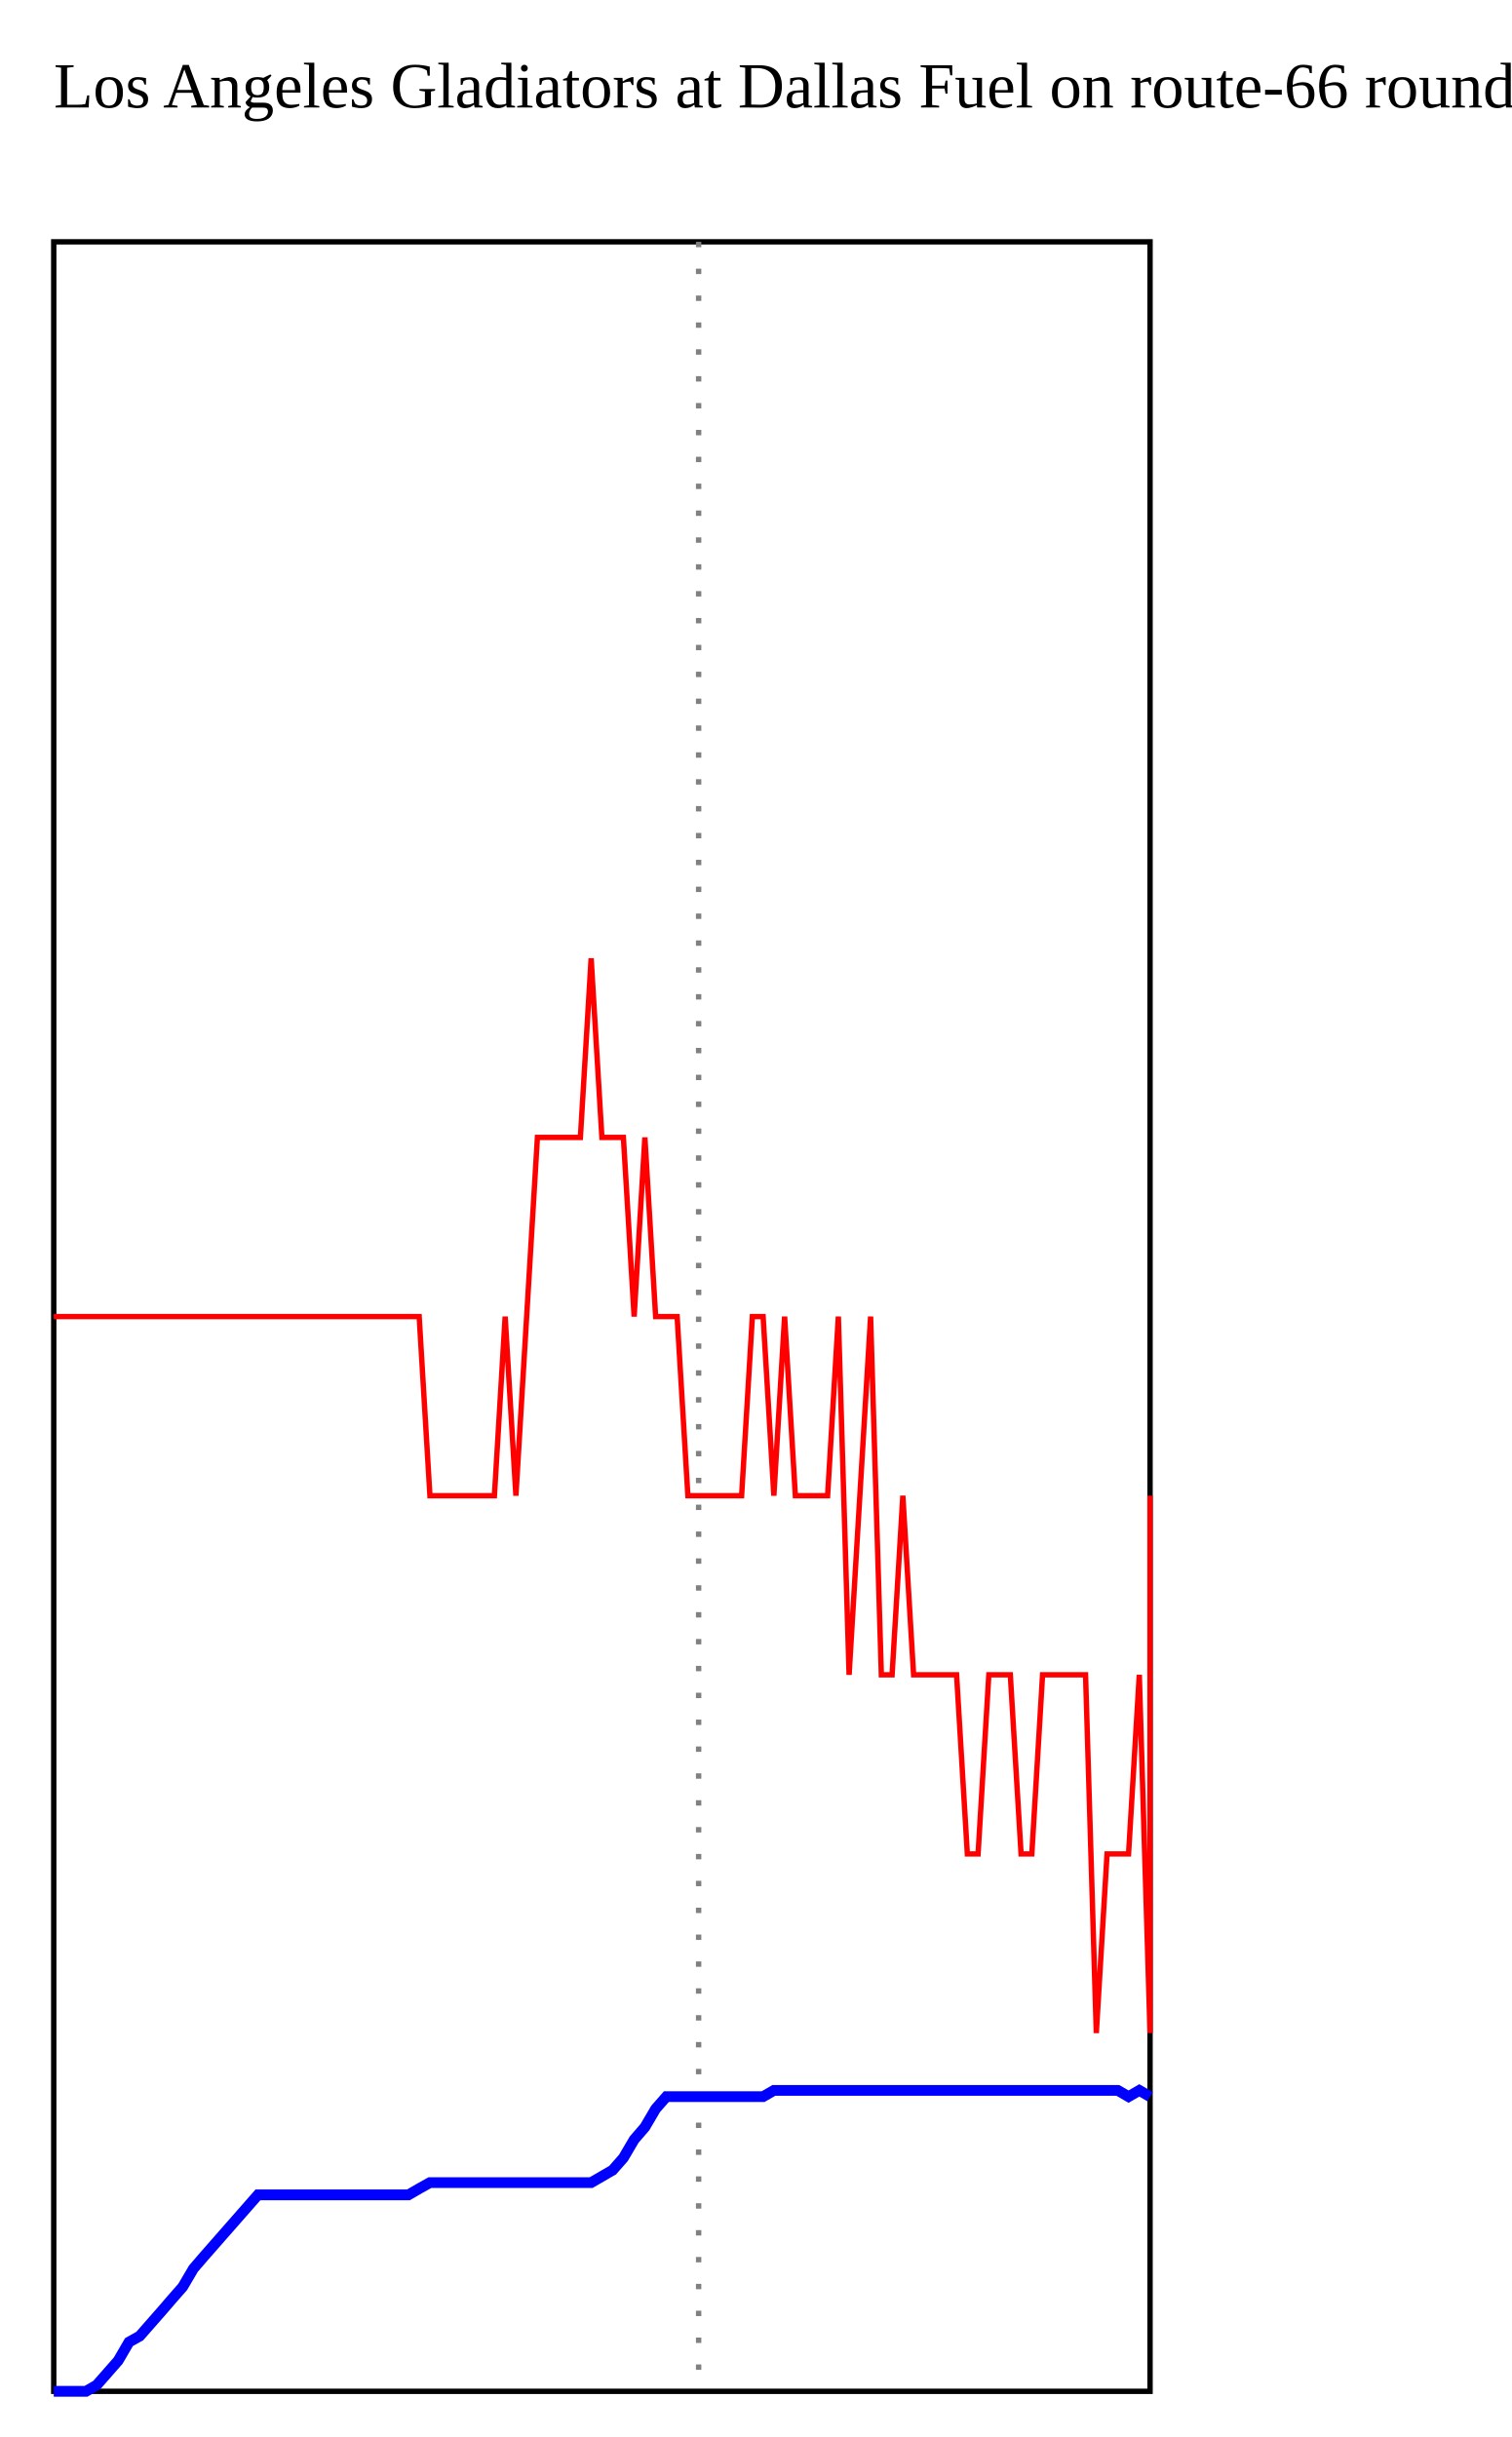
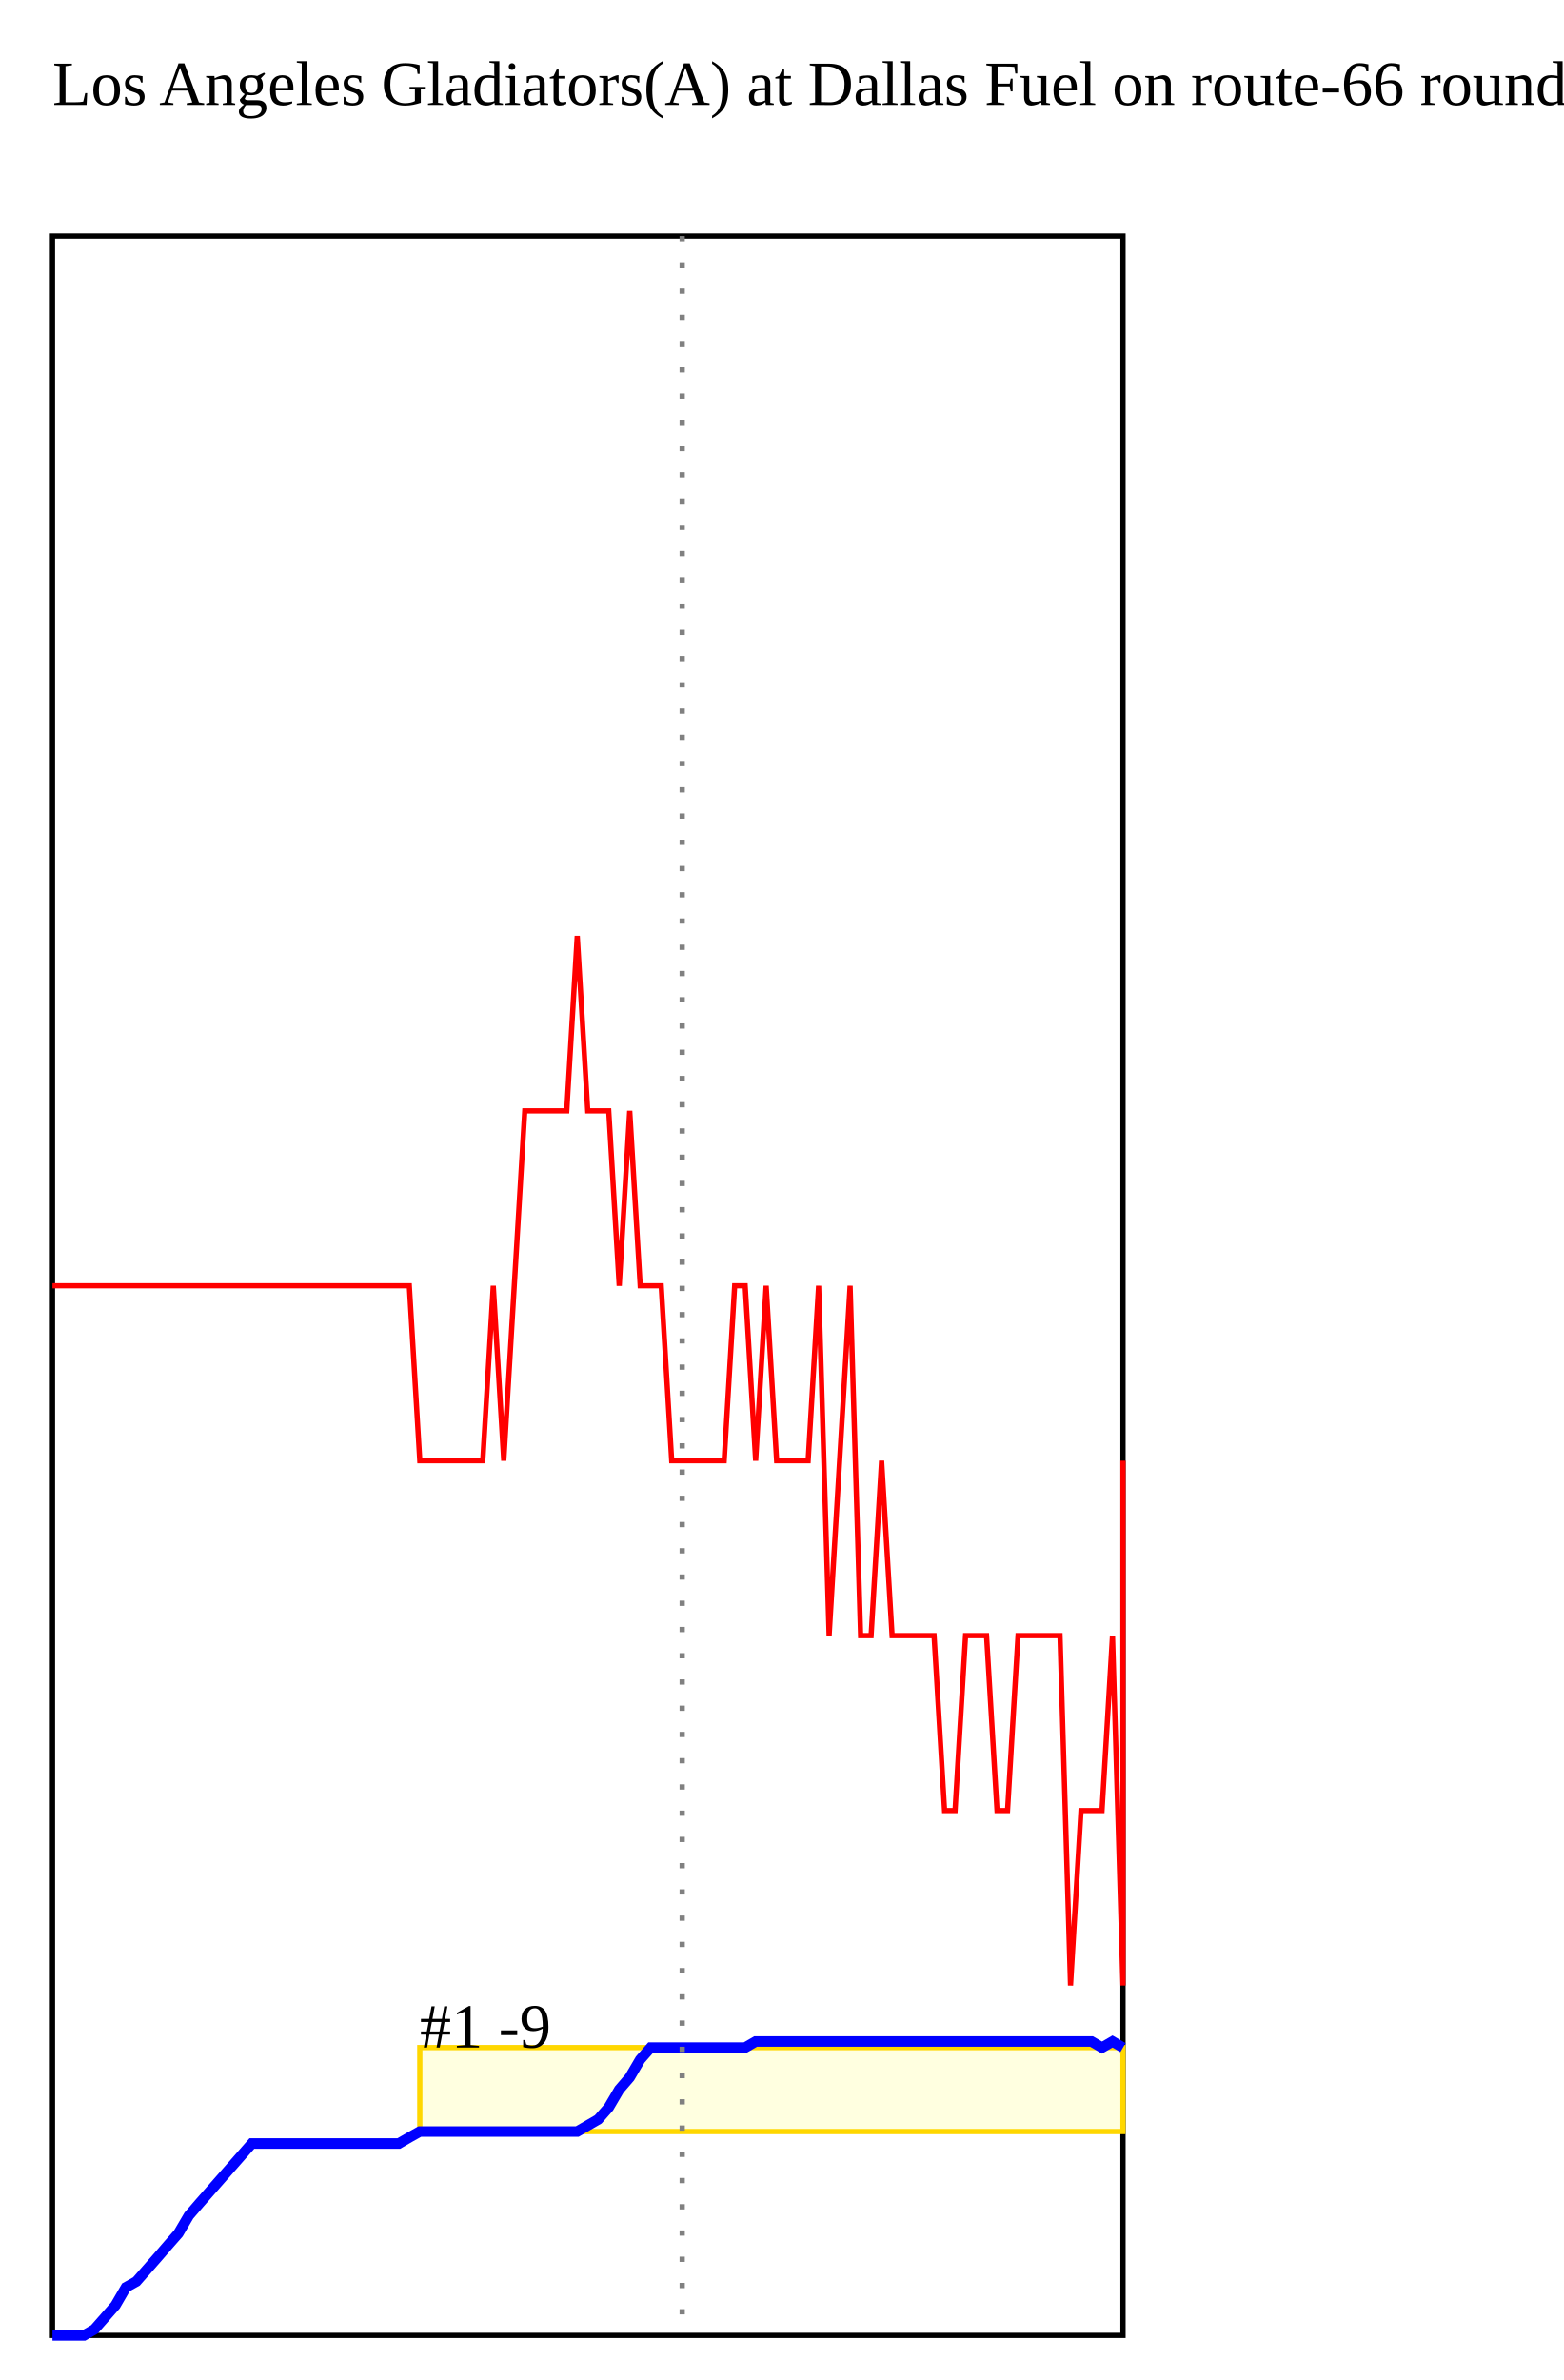
<svg xmlns="http://www.w3.org/2000/svg" baseProfile="full" height="100%" version="1.1" width="100%">
  <defs>
    <style type="text/css">
- .payload_progress {
-   fill:none;
-   stroke: blue;
-   stroke-width: 2
- }
- 
- .player_advantage {
-   fill:none;
-   stroke: red;
-   stroke-width: 1
- 
+ .player_lifelines {
+   display: none
}

.player_lifeline {
  fill:none;
  stroke: green;
-   stroke-width: 1
+   stroke-width: 1;
+   display: inline
}

.graph_border {
  fill: none;
  stroke: black;
}

.minute_ref_line {
  stroke: gray;
  stroke-width: 1;
  stroke-dasharray: 1,4
}

- .progress_target_line {
-   stroke: gray;
-   stroke_width: 1;
-   stroke-dasharray: 3,1
- }

- .progress_completion_line {
-   stroke: gray;
-   stroke_width: 1
- }
+         .fight_area {
+         fill: lightyellow;
+         stroke: gold;
+         stroke-width: 1
+         }
+         
+         .replay_area {
+         fill:lightgray;
+         stroke: lightgray;
+         stroke-width: 0
+         }
+         
+         .progress_target_line {
+         stroke: gray;
+         stroke_width: 1;
+         stroke-dasharray: 3,1
+         }

- 
- </style>
+         .progress_completion_line {
+         stroke: gray;
+         stroke_width: 1
+         }
+         
+         .payload_progress {
+         fill:none;
+         stroke: blue;
+         stroke-width: 2
+         }
+         
+         .player_advantage {
+         fill:none;
+         stroke: red;
+         stroke-width: 1
+         }
+         </style>
  </defs>
-   <text x="10" y="20">Los Angeles Gladiators at Dallas Fuel on route-66 round 4</text>
-   <g style="graph" transform="translate(10, 45)">
+   <text x="10" y="20">Los Angeles Gladiators(A) at Dallas Fuel on route-66 round 4</text>
+   <g class="graph" transform="translate(10, 45)">
    <rect class="graph_border" height="400" width="204" x="0" y="0" />
-     <line class="minute_ref_line" x1="120" x2="120" y1="0" y2="400" />
-     <text x="120" y="420">1:00</text>
-     <polyline class="payload_progress" points="0,400 0,400.0 2,400.0 4,400.0 6,400.0 8,398.84 10,396.56 12,394.28 14,390.84 16,389.72 18,387.44 20,385.16 22,382.84 24,380.56 26,377.16 28,374.84 30,372.56 32,370.28 34,368.0 36,365.72 38,363.44 40,363.44 42,363.44 44,363.44 46,363.44 48,363.44 50,363.44 52,363.44 54,363.44 56,363.44 58,363.44 60,363.44 62,363.44 64,363.44 66,363.44 68,362.28 70,361.16 72,361.16 74,361.16 76,361.16 78,361.16 80,361.16 82,361.16 84,361.16 86,361.16 88,361.16 90,361.16 92,361.16 94,361.16 96,361.16 98,361.16 100,361.16 102,360.0 104,358.84 106,356.56 108,353.16 110,350.84 112,347.44 114,345.16 116,345.16 118,345.16 120,345.16 122,345.16 124,345.16 126,345.16 128,345.16 130,345.16 132,345.16 134,344.0 136,344.0 138,344.0 140,344.0 142,344.0 144,344.0 146,344.0 148,344.0 150,344.0 152,344.0 154,344.0 156,344.0 158,344.0 160,344.0 162,344.0 164,344.0 166,344.0 168,344.0 170,344.0 172,344.0 174,344.0 176,344.0 178,344.0 180,344.0 182,344.0 184,344.0 186,344.0 188,344.0 190,344.0 192,344.0 194,344.0 196,344.0 198,344.0 200,345.16 202,344.0 204,345.16 204,345.16" />
-     <polyline class="player_advantage" points="0,200.0 0,200.0 2,200.0 4,200.0 6,200.0 8,200.0 10,200.0 12,200.0 14,200.0 16,200.0 18,200.0 20,200.0 22,200.0 24,200.0 26,200.0 28,200.0 30,200.0 32,200.0 34,200.0 36,200.0 38,200.0 40,200.0 42,200.0 44,200.0 46,200.0 48,200.0 50,200.0 52,200.0 54,200.0 56,200.0 58,200.0 60,200.0 62,200.0 64,200.0 66,200.0 68,200.0 70,233.333 72,233.333 74,233.333 76,233.333 78,233.333 80,233.333 82,233.333 84,200.0 86,233.333 88,200.0 90,166.667 92,166.667 94,166.667 96,166.667 98,166.667 100,133.333 102,166.667 104,166.667 106,166.667 108,200.0 110,166.667 112,200.0 114,200.0 116,200.0 118,233.333 120,233.333 122,233.333 124,233.333 126,233.333 128,233.333 130,200.0 132,200.0 134,233.333 136,200.0 138,233.333 140,233.333 142,233.333 144,233.333 146,200.0 148,266.667 150,233.333 152,200.0 154,266.667 156,266.667 158,233.333 160,266.667 162,266.667 164,266.667 166,266.667 168,266.667 170,300.0 172,300.0 174,266.667 176,266.667 178,266.667 180,300.0 182,300.0 184,266.667 186,266.667 188,266.667 190,266.667 192,266.667 194,333.333 196,300.0 198,300.0 200,300.0 202,266.667 204,333.333 204,233.333" />
+     <g class="fights">
+       <rect class="fight_area" height="16.0" width="134" x="70" y="345.16" />
+       <text x="70" y="345.16">#1 -9</text>
+     </g>
+     <g class="progress">
+       <polyline class="payload_progress" points="0,400 0,400.0 2,400.0 4,400.0 6,400.0 8,398.84 10,396.56 12,394.28 14,390.84 16,389.72 18,387.44 20,385.16 22,382.84 24,380.56 26,377.16 28,374.84 30,372.56 32,370.28 34,368.0 36,365.72 38,363.44 40,363.44 42,363.44 44,363.44 46,363.44 48,363.44 50,363.44 52,363.44 54,363.44 56,363.44 58,363.44 60,363.44 62,363.44 64,363.44 66,363.44 68,362.28 70,361.16 72,361.16 74,361.16 76,361.16 78,361.16 80,361.16 82,361.16 84,361.16 86,361.16 88,361.16 90,361.16 92,361.16 94,361.16 96,361.16 98,361.16 100,361.16 102,360.0 104,358.84 106,356.56 108,353.16 110,350.84 112,347.44 114,345.16 116,345.16 118,345.16 120,345.16 122,345.16 124,345.16 126,345.16 128,345.16 130,345.16 132,345.16 134,344.0 136,344.0 138,344.0 140,344.0 142,344.0 144,344.0 146,344.0 148,344.0 150,344.0 152,344.0 154,344.0 156,344.0 158,344.0 160,344.0 162,344.0 164,344.0 166,344.0 168,344.0 170,344.0 172,344.0 174,344.0 176,344.0 178,344.0 180,344.0 182,344.0 184,344.0 186,344.0 188,344.0 190,344.0 192,344.0 194,344.0 196,344.0 198,344.0 200,345.16 202,344.0 204,345.16 204,345.16" />
+     </g>
+     <g class="player_lifelines">
+       <polyline class="player_lifeline" points="0,30.769 68,30.769" />
+       <polyline class="player_lifeline" points="84,30.769 84,30.769" />
+       <polyline class="player_lifeline" points="88,30.769 110,30.769" />
+       <polyline class="player_lifeline" points="130,30.769 168,30.769" />
+       <polyline class="player_lifeline" points="196,30.769 204,30.769" />
+       <polyline class="player_lifeline" points="0,61.538 80,61.538" />
+       <polyline class="player_lifeline" points="88,61.538 158,61.538" />
+       <polyline class="player_lifeline" points="184,61.538 204,61.538" />
+       <polyline class="player_lifeline" points="0,92.308 152,92.308" />
+       <polyline class="player_lifeline" points="174,92.308 202,92.308" />
+       <polyline class="player_lifeline" points="0,123.077 136,123.077" />
+       <polyline class="player_lifeline" points="158,123.077 178,123.077" />
+       <polyline class="player_lifeline" points="204,123.077 204,123.077" />
+       <polyline class="player_lifeline" points="0,153.846 132,153.846" />
+       <polyline class="player_lifeline" points="152,153.846 192,153.846" />
+       <polyline class="player_lifeline" points="204,153.846 204,153.846" />
+       <polyline class="player_lifeline" points="0,184.615 140,184.615" />
+       <polyline class="player_lifeline" points="146,184.615 146,184.615" />
+       <polyline class="player_lifeline" points="162,184.615 192,184.615" />
+       <polyline class="player_lifeline" points="202,184.615 202,184.615" />
+       <polyline class="player_lifeline" points="204,184.615 204,184.615" />
+       <polyline class="player_lifeline" points="0,215.385 140,215.385" />
+       <polyline class="player_lifeline" points="148,215.385 148,215.385" />
+       <polyline class="player_lifeline" points="162,215.385 204,215.385" />
+       <polyline class="player_lifeline" points="0,246.154 134,246.154" />
+       <polyline class="player_lifeline" points="154,246.154 204,246.154" />
+       <polyline class="player_lifeline" points="0,276.923 80,276.923" />
+       <polyline class="player_lifeline" points="88,276.923 88,276.923" />
+       <polyline class="player_lifeline" points="102,276.923 204,276.923" />
+       <polyline class="player_lifeline" points="0,307.692 204,307.692" />
+       <polyline class="player_lifeline" points="0,338.462 204,338.462" />
+       <polyline class="player_lifeline" points="0,369.231 98,369.231" />
+       <polyline class="player_lifeline" points="108,369.231 108,369.231" />
+       <polyline class="player_lifeline" points="118,369.231 204,369.231" />
+     </g>
+     <g class="advantages">
+       <polyline class="player_advantage" points="0,200.0 2,200.0 4,200.0 6,200.0 8,200.0 10,200.0 12,200.0 14,200.0 16,200.0 18,200.0 20,200.0 22,200.0 24,200.0 26,200.0 28,200.0 30,200.0 32,200.0 34,200.0 36,200.0 38,200.0 40,200.0 42,200.0 44,200.0 46,200.0 48,200.0 50,200.0 52,200.0 54,200.0 56,200.0 58,200.0 60,200.0 62,200.0 64,200.0 66,200.0 68,200.0 70,233.333 72,233.333 74,233.333 76,233.333 78,233.333 80,233.333 82,233.333 84,200.0 86,233.333 88,200.0 90,166.667 92,166.667 94,166.667 96,166.667 98,166.667 100,133.333 102,166.667 104,166.667 106,166.667 108,200.0 110,166.667 112,200.0 114,200.0 116,200.0 118,233.333 120,233.333 122,233.333 124,233.333 126,233.333 128,233.333 130,200.0 132,200.0 134,233.333 136,200.0 138,233.333 140,233.333 142,233.333 144,233.333 146,200.0 148,266.667 150,233.333 152,200.0 154,266.667 156,266.667 158,233.333 160,266.667 162,266.667 164,266.667 166,266.667 168,266.667 170,300.0 172,300.0 174,266.667 176,266.667 178,266.667 180,300.0 182,300.0 184,266.667 186,266.667 188,266.667 190,266.667 192,266.667 194,333.333 196,300.0 198,300.0 200,300.0 202,266.667 204,333.333 204,233.333" />
+     </g>
+     <g class="minute_ref">
+       <line class="minute_ref_line" x1="120" x2="120" y1="0" y2="400" />
+       <text x="120" y="420">1:00</text>
+     </g>
  </g>
</svg>
